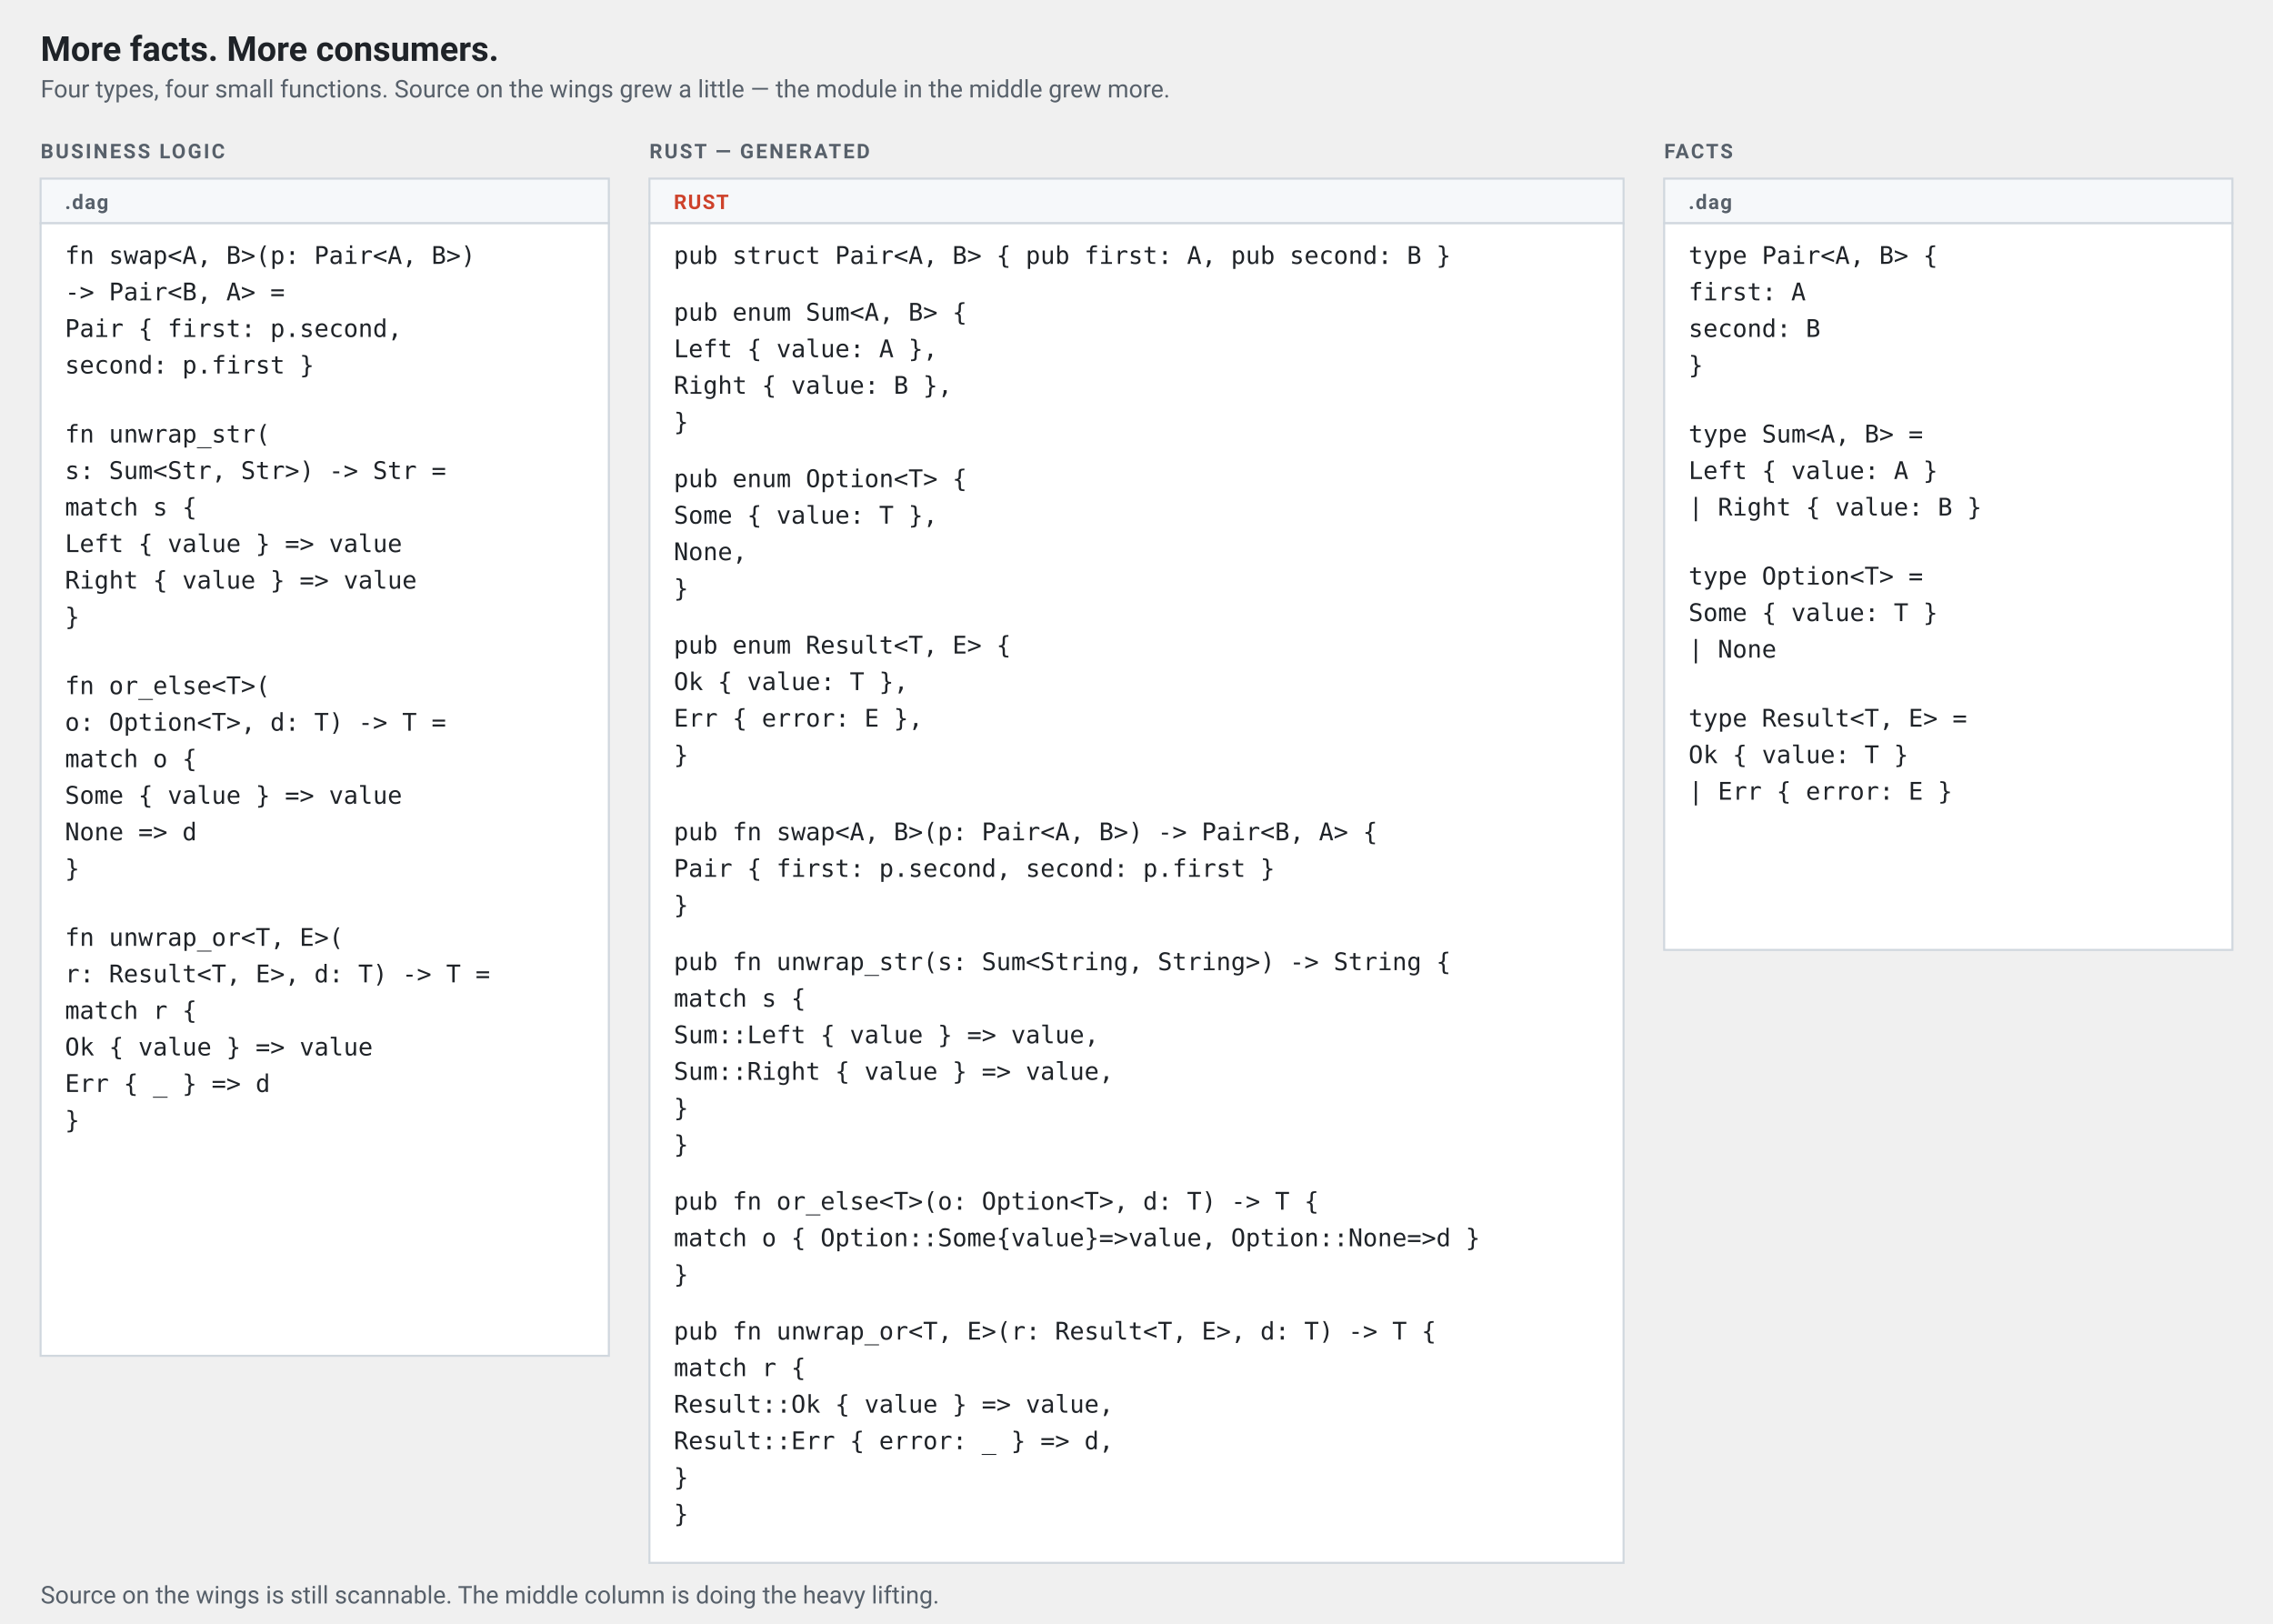
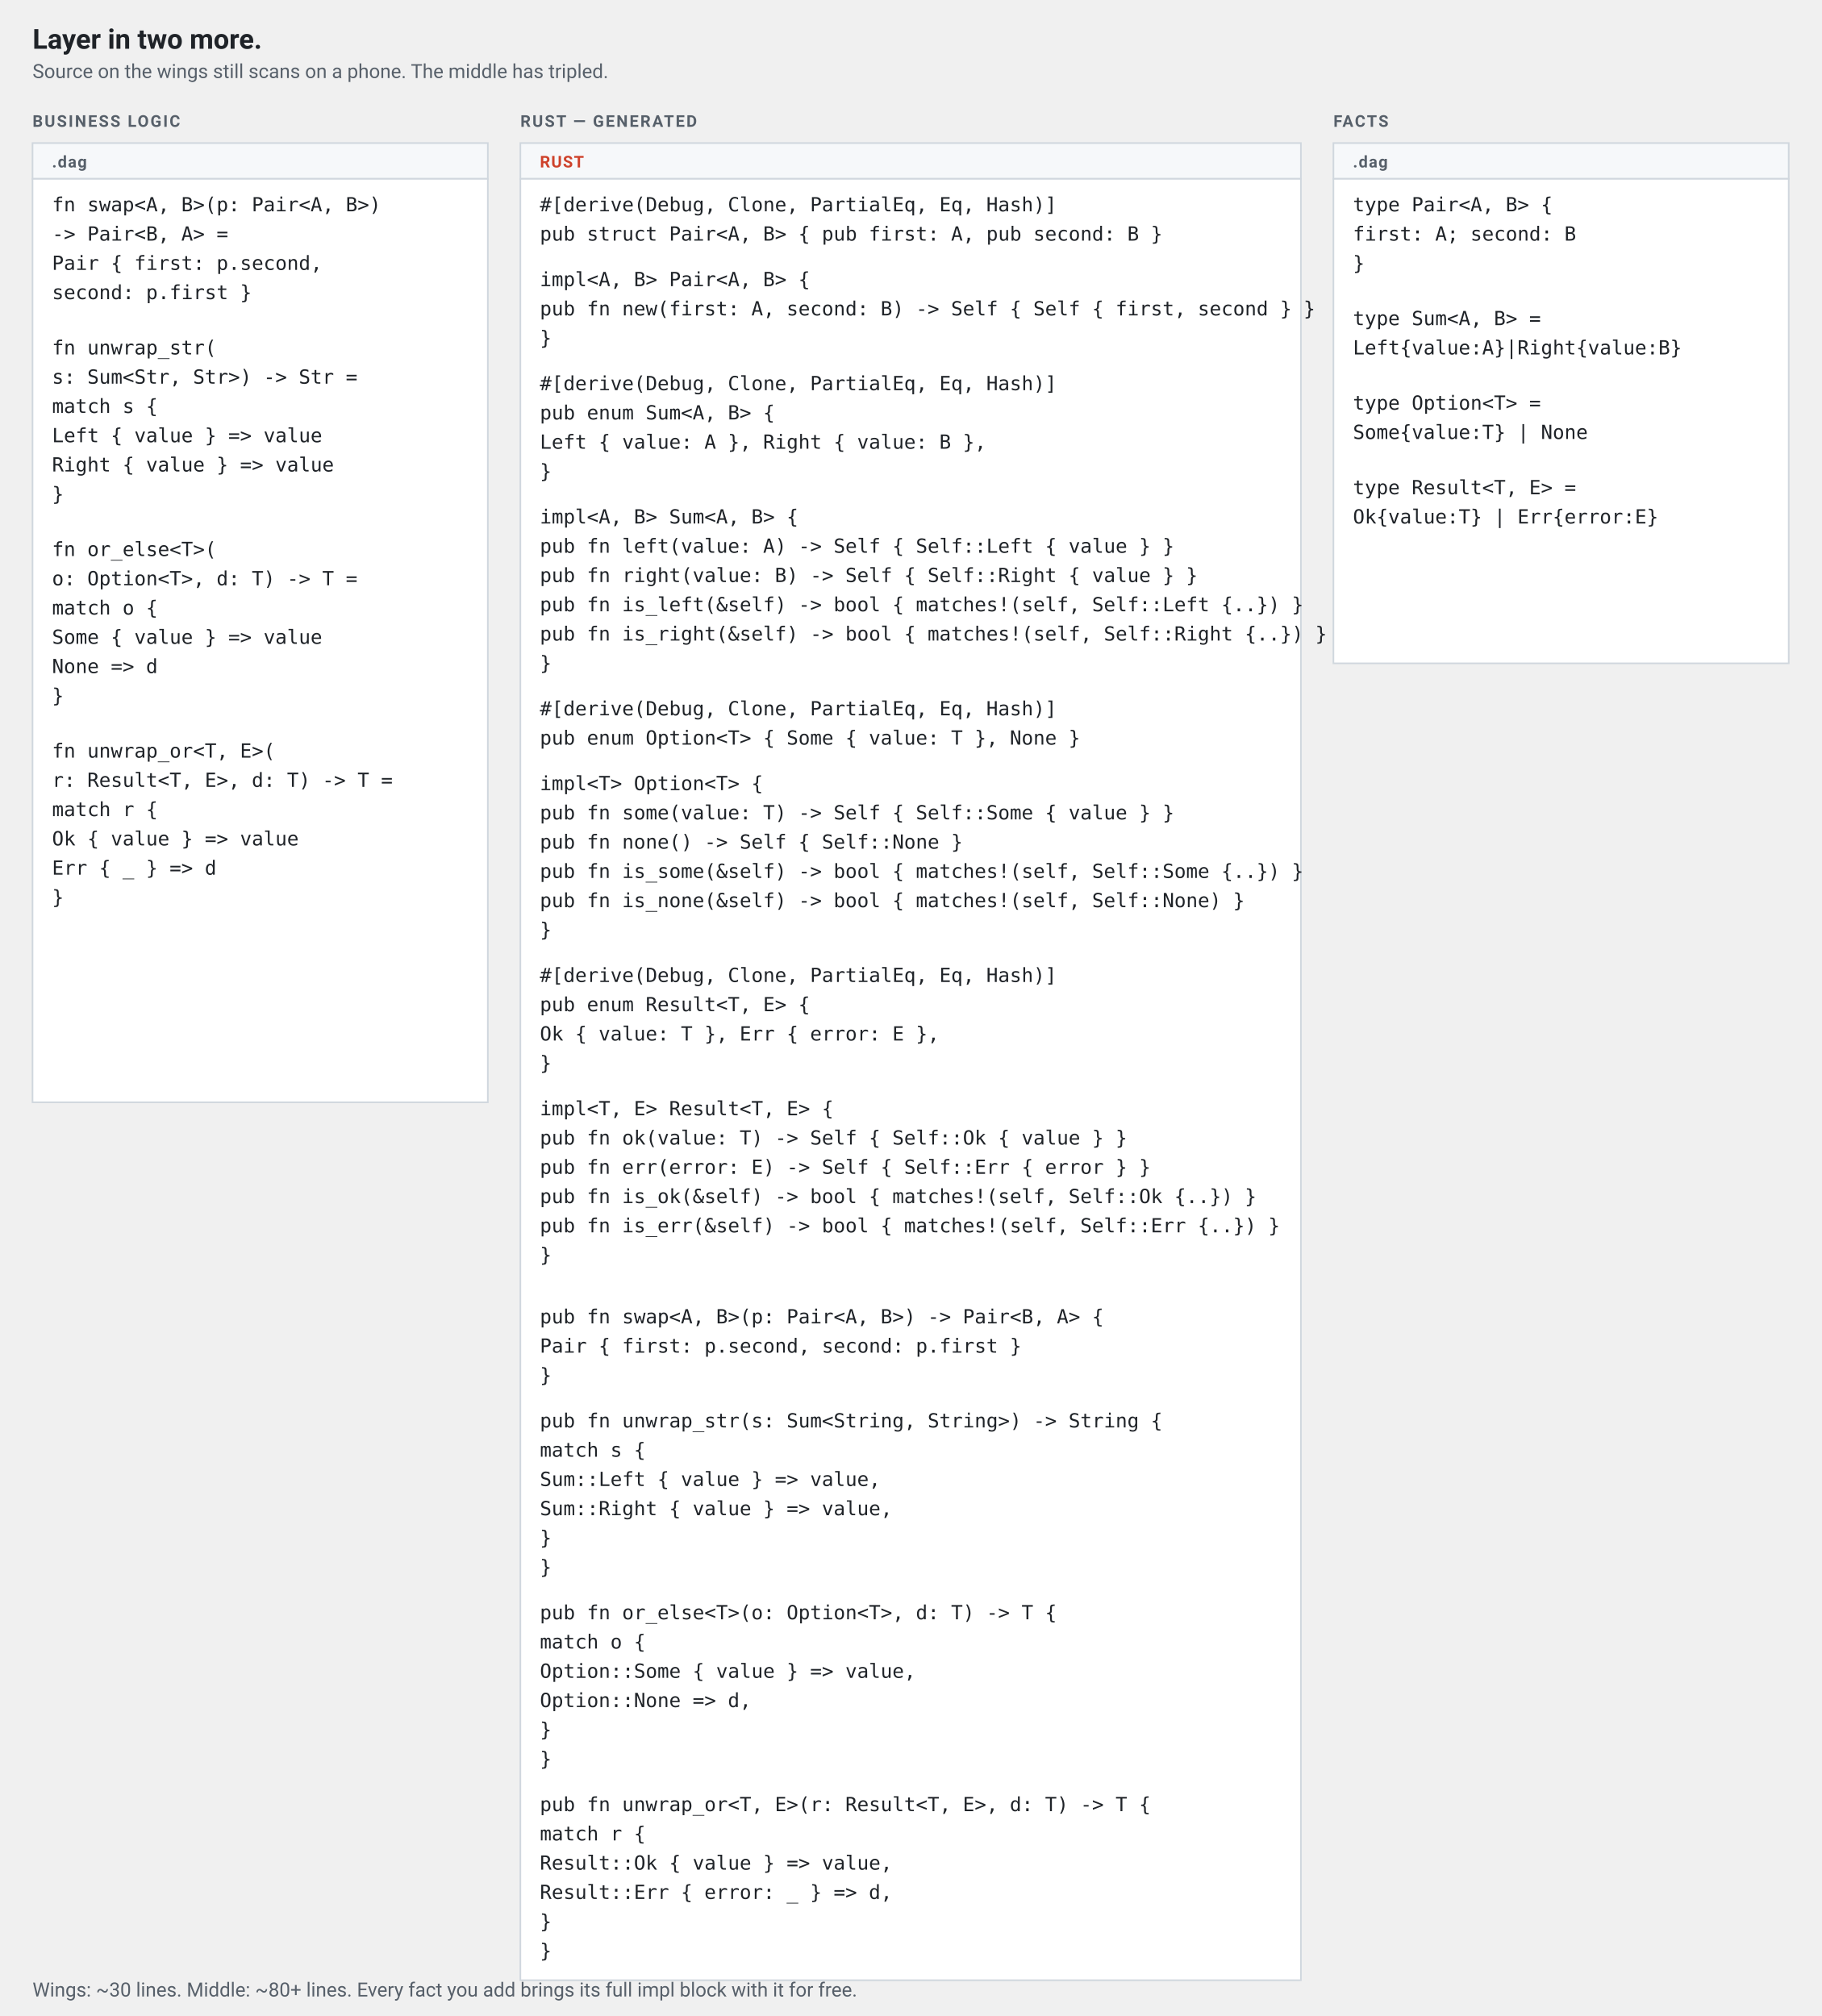
- <svg xmlns="http://www.w3.org/2000/svg" viewBox="0 0 1120 800" font-family="-apple-system, BlinkMacSystemFont, 'Segoe UI', Roboto, sans-serif">
+ <svg xmlns="http://www.w3.org/2000/svg" viewBox="0 0 1120 1240" font-family="-apple-system, BlinkMacSystemFont, 'Segoe UI', Roboto, sans-serif">
  <defs>
    <style>
      .title { font-size: 17px; font-weight: 600; fill: #1f2328; }
      .sub { font-size: 12px; fill: #57606a; }
      .col-label { font-size: 10px; font-weight: 700; fill: #57606a; letter-spacing: 0.10em; }
      .badge { font-size: 10px; font-weight: 700; letter-spacing: 0.06em; }
      .badge-rust { fill: #ce422b; }
      .badge-dag  { fill: #57606a; }
      .code { font-family: ui-monospace, 'SF Mono', Menlo, Consolas, monospace; font-size: 12px; fill: #1f2328; }
      .card { fill: #ffffff; stroke: #d0d7de; stroke-width: 1; }
      .card-header { fill: #f6f8fa; stroke: #d0d7de; stroke-width: 1; }
    </style>
  </defs>
-   <text x="20" y="30" class="title">More facts. More consumers.</text>
-   <text x="20" y="48" class="sub">Four types, four small functions. Source on the wings grew a little — the module in the middle grew more.</text>
+   <text x="20" y="30" class="title">Layer in two more.</text>
+   <text x="20" y="48" class="sub">Source on the wings still scans on a phone. The middle has tripled.</text>
  <text x="20" y="78" class="col-label">BUSINESS LOGIC</text>
  <text x="320" y="78" class="col-label">RUST — GENERATED</text>
  <text x="820" y="78" class="col-label">FACTS</text>
  <rect x="20" y="88" width="280" height="22" class="card-header" />
  <text x="32" y="103" class="badge badge-dag">.dag</text>
-   <rect x="20" y="110" width="280" height="558" class="card" />
+   <rect x="20" y="110" width="280" height="568" class="card" />
  <text x="32" y="130" class="code">fn swap&lt;A, B&gt;(p: Pair&lt;A, B&gt;)</text>
  <text x="32" y="148" class="code">  -&gt; Pair&lt;B, A&gt; =</text>
  <text x="32" y="166" class="code">  Pair { first:  p.second,</text>
  <text x="32" y="184" class="code">         second: p.first }</text>
  <text x="32" y="218" class="code">fn unwrap_str(</text>
  <text x="32" y="236" class="code">    s: Sum&lt;Str, Str&gt;) -&gt; Str =</text>
  <text x="32" y="254" class="code">  match s {</text>
  <text x="32" y="272" class="code">    Left  { value } =&gt; value</text>
  <text x="32" y="290" class="code">    Right { value } =&gt; value</text>
  <text x="32" y="308" class="code">  }</text>
  <text x="32" y="342" class="code">fn or_else&lt;T&gt;(</text>
  <text x="32" y="360" class="code">    o: Option&lt;T&gt;, d: T) -&gt; T =</text>
  <text x="32" y="378" class="code">  match o {</text>
  <text x="32" y="396" class="code">    Some { value } =&gt; value</text>
  <text x="32" y="414" class="code">    None           =&gt; d</text>
  <text x="32" y="432" class="code">  }</text>
  <text x="32" y="466" class="code">fn unwrap_or&lt;T, E&gt;(</text>
  <text x="32" y="484" class="code">    r: Result&lt;T, E&gt;, d: T) -&gt; T =</text>
  <text x="32" y="502" class="code">  match r {</text>
  <text x="32" y="520" class="code">    Ok  { value } =&gt; value</text>
  <text x="32" y="538" class="code">    Err { _ }     =&gt; d</text>
  <text x="32" y="556" class="code">  }</text>
  <rect x="320" y="88" width="480" height="22" class="card-header" />
  <text x="332" y="103" class="badge badge-rust">RUST</text>
-   <rect x="320" y="110" width="480" height="660" class="card" />
-   <text x="332" y="130" class="code">pub struct Pair&lt;A, B&gt; { pub first: A, pub second: B }</text>
-   <text x="332" y="158" class="code">pub enum Sum&lt;A, B&gt; {</text>
-   <text x="332" y="176" class="code">    Left  { value: A },</text>
-   <text x="332" y="194" class="code">    Right { value: B },</text>
+   <rect x="320" y="110" width="480" height="1108" class="card" />
+   <text x="332" y="130" class="code">#[derive(Debug, Clone, PartialEq, Eq, Hash)]</text>
+   <text x="332" y="148" class="code">pub struct Pair&lt;A, B&gt; { pub first: A, pub second: B }</text>
+   <text x="332" y="176" class="code">impl&lt;A, B&gt; Pair&lt;A, B&gt; {</text>
+   <text x="332" y="194" class="code">    pub fn new(first: A, second: B) -&gt; Self { Self { first, second } }</text>
  <text x="332" y="212" class="code">}</text>
-   <text x="332" y="240" class="code">pub enum Option&lt;T&gt; {</text>
-   <text x="332" y="258" class="code">    Some { value: T },</text>
-   <text x="332" y="276" class="code">    None,</text>
+   <text x="332" y="240" class="code">#[derive(Debug, Clone, PartialEq, Eq, Hash)]</text>
+   <text x="332" y="258" class="code">pub enum Sum&lt;A, B&gt; {</text>
+   <text x="332" y="276" class="code">    Left  { value: A }, Right { value: B },</text>
  <text x="332" y="294" class="code">}</text>
-   <text x="332" y="322" class="code">pub enum Result&lt;T, E&gt; {</text>
-   <text x="332" y="340" class="code">    Ok  { value: T },</text>
-   <text x="332" y="358" class="code">    Err { error: E },</text>
-   <text x="332" y="376" class="code">}</text>
-   <text x="332" y="414" class="code">pub fn swap&lt;A, B&gt;(p: Pair&lt;A, B&gt;) -&gt; Pair&lt;B, A&gt; {</text>
-   <text x="332" y="432" class="code">    Pair { first: p.second, second: p.first }</text>
-   <text x="332" y="450" class="code">}</text>
-   <text x="332" y="478" class="code">pub fn unwrap_str(s: Sum&lt;String, String&gt;) -&gt; String {</text>
-   <text x="332" y="496" class="code">    match s {</text>
-   <text x="332" y="514" class="code">        Sum::Left  { value } =&gt; value,</text>
-   <text x="332" y="532" class="code">        Sum::Right { value } =&gt; value,</text>
-   <text x="332" y="550" class="code">    }</text>
-   <text x="332" y="568" class="code">}</text>
-   <text x="332" y="596" class="code">pub fn or_else&lt;T&gt;(o: Option&lt;T&gt;, d: T) -&gt; T {</text>
-   <text x="332" y="614" class="code">    match o { Option::Some{value}=&gt;value, Option::None=&gt;d }</text>
-   <text x="332" y="632" class="code">}</text>
-   <text x="332" y="660" class="code">pub fn unwrap_or&lt;T, E&gt;(r: Result&lt;T, E&gt;, d: T) -&gt; T {</text>
-   <text x="332" y="678" class="code">    match r {</text>
-   <text x="332" y="696" class="code">        Result::Ok  { value }    =&gt; value,</text>
-   <text x="332" y="714" class="code">        Result::Err { error: _ } =&gt; d,</text>
-   <text x="332" y="732" class="code">    }</text>
-   <text x="332" y="750" class="code">}</text>
+   <text x="332" y="322" class="code">impl&lt;A, B&gt; Sum&lt;A, B&gt; {</text>
+   <text x="332" y="340" class="code">    pub fn left(value: A)  -&gt; Self { Self::Left  { value } }</text>
+   <text x="332" y="358" class="code">    pub fn right(value: B) -&gt; Self { Self::Right { value } }</text>
+   <text x="332" y="376" class="code">    pub fn is_left(&amp;self)  -&gt; bool { matches!(self, Self::Left  {..}) }</text>
+   <text x="332" y="394" class="code">    pub fn is_right(&amp;self) -&gt; bool { matches!(self, Self::Right {..}) }</text>
+   <text x="332" y="412" class="code">}</text>
+   <text x="332" y="440" class="code">#[derive(Debug, Clone, PartialEq, Eq, Hash)]</text>
+   <text x="332" y="458" class="code">pub enum Option&lt;T&gt; { Some { value: T }, None }</text>
+   <text x="332" y="486" class="code">impl&lt;T&gt; Option&lt;T&gt; {</text>
+   <text x="332" y="504" class="code">    pub fn some(value: T) -&gt; Self { Self::Some { value } }</text>
+   <text x="332" y="522" class="code">    pub fn none() -&gt; Self { Self::None }</text>
+   <text x="332" y="540" class="code">    pub fn is_some(&amp;self) -&gt; bool { matches!(self, Self::Some {..}) }</text>
+   <text x="332" y="558" class="code">    pub fn is_none(&amp;self) -&gt; bool { matches!(self, Self::None) }</text>
+   <text x="332" y="576" class="code">}</text>
+   <text x="332" y="604" class="code">#[derive(Debug, Clone, PartialEq, Eq, Hash)]</text>
+   <text x="332" y="622" class="code">pub enum Result&lt;T, E&gt; {</text>
+   <text x="332" y="640" class="code">    Ok { value: T }, Err { error: E },</text>
+   <text x="332" y="658" class="code">}</text>
+   <text x="332" y="686" class="code">impl&lt;T, E&gt; Result&lt;T, E&gt; {</text>
+   <text x="332" y="704" class="code">    pub fn ok(value: T)  -&gt; Self { Self::Ok  { value } }</text>
+   <text x="332" y="722" class="code">    pub fn err(error: E) -&gt; Self { Self::Err { error } }</text>
+   <text x="332" y="740" class="code">    pub fn is_ok(&amp;self)  -&gt; bool { matches!(self, Self::Ok  {..}) }</text>
+   <text x="332" y="758" class="code">    pub fn is_err(&amp;self) -&gt; bool { matches!(self, Self::Err {..}) }</text>
+   <text x="332" y="776" class="code">}</text>
+   <text x="332" y="814" class="code">pub fn swap&lt;A, B&gt;(p: Pair&lt;A, B&gt;) -&gt; Pair&lt;B, A&gt; {</text>
+   <text x="332" y="832" class="code">    Pair { first: p.second, second: p.first }</text>
+   <text x="332" y="850" class="code">}</text>
+   <text x="332" y="878" class="code">pub fn unwrap_str(s: Sum&lt;String, String&gt;) -&gt; String {</text>
+   <text x="332" y="896" class="code">    match s {</text>
+   <text x="332" y="914" class="code">        Sum::Left  { value } =&gt; value,</text>
+   <text x="332" y="932" class="code">        Sum::Right { value } =&gt; value,</text>
+   <text x="332" y="950" class="code">    }</text>
+   <text x="332" y="968" class="code">}</text>
+   <text x="332" y="996" class="code">pub fn or_else&lt;T&gt;(o: Option&lt;T&gt;, d: T) -&gt; T {</text>
+   <text x="332" y="1014" class="code">    match o {</text>
+   <text x="332" y="1032" class="code">        Option::Some { value } =&gt; value,</text>
+   <text x="332" y="1050" class="code">        Option::None           =&gt; d,</text>
+   <text x="332" y="1068" class="code">    }</text>
+   <text x="332" y="1086" class="code">}</text>
+   <text x="332" y="1114" class="code">pub fn unwrap_or&lt;T, E&gt;(r: Result&lt;T, E&gt;, d: T) -&gt; T {</text>
+   <text x="332" y="1132" class="code">    match r {</text>
+   <text x="332" y="1150" class="code">        Result::Ok  { value }    =&gt; value,</text>
+   <text x="332" y="1168" class="code">        Result::Err { error: _ } =&gt; d,</text>
+   <text x="332" y="1186" class="code">    }</text>
+   <text x="332" y="1204" class="code">}</text>
  <rect x="820" y="88" width="280" height="22" class="card-header" />
  <text x="832" y="103" class="badge badge-dag">.dag</text>
-   <rect x="820" y="110" width="280" height="358" class="card" />
+   <rect x="820" y="110" width="280" height="298" class="card" />
  <text x="832" y="130" class="code">type Pair&lt;A, B&gt; {</text>
-   <text x="832" y="148" class="code">  first: A</text>
-   <text x="832" y="166" class="code">  second: B</text>
-   <text x="832" y="184" class="code">}</text>
-   <text x="832" y="218" class="code">type Sum&lt;A, B&gt; =</text>
-   <text x="832" y="236" class="code">    Left  { value: A }</text>
-   <text x="832" y="254" class="code">  | Right { value: B }</text>
-   <text x="832" y="288" class="code">type Option&lt;T&gt; =</text>
-   <text x="832" y="306" class="code">    Some { value: T }</text>
-   <text x="832" y="324" class="code">  | None</text>
-   <text x="832" y="358" class="code">type Result&lt;T, E&gt; =</text>
-   <text x="832" y="376" class="code">    Ok  { value: T }</text>
-   <text x="832" y="394" class="code">  | Err { error: E }</text>
-   <text x="20" y="790" class="sub">Source on the wings is still scannable. The middle column is doing the heavy lifting.</text>
+   <text x="832" y="148" class="code">  first: A; second: B</text>
+   <text x="832" y="166" class="code">}</text>
+   <text x="832" y="200" class="code">type Sum&lt;A, B&gt; =</text>
+   <text x="832" y="218" class="code">  Left{value:A}|Right{value:B}</text>
+   <text x="832" y="252" class="code">type Option&lt;T&gt; =</text>
+   <text x="832" y="270" class="code">  Some{value:T} | None</text>
+   <text x="832" y="304" class="code">type Result&lt;T, E&gt; =</text>
+   <text x="832" y="322" class="code">  Ok{value:T} | Err{error:E}</text>
+   <text x="20" y="1228" class="sub">Wings: ~30 lines. Middle: ~80+ lines. Every fact you add brings its full impl block with it for free.</text>
</svg>
